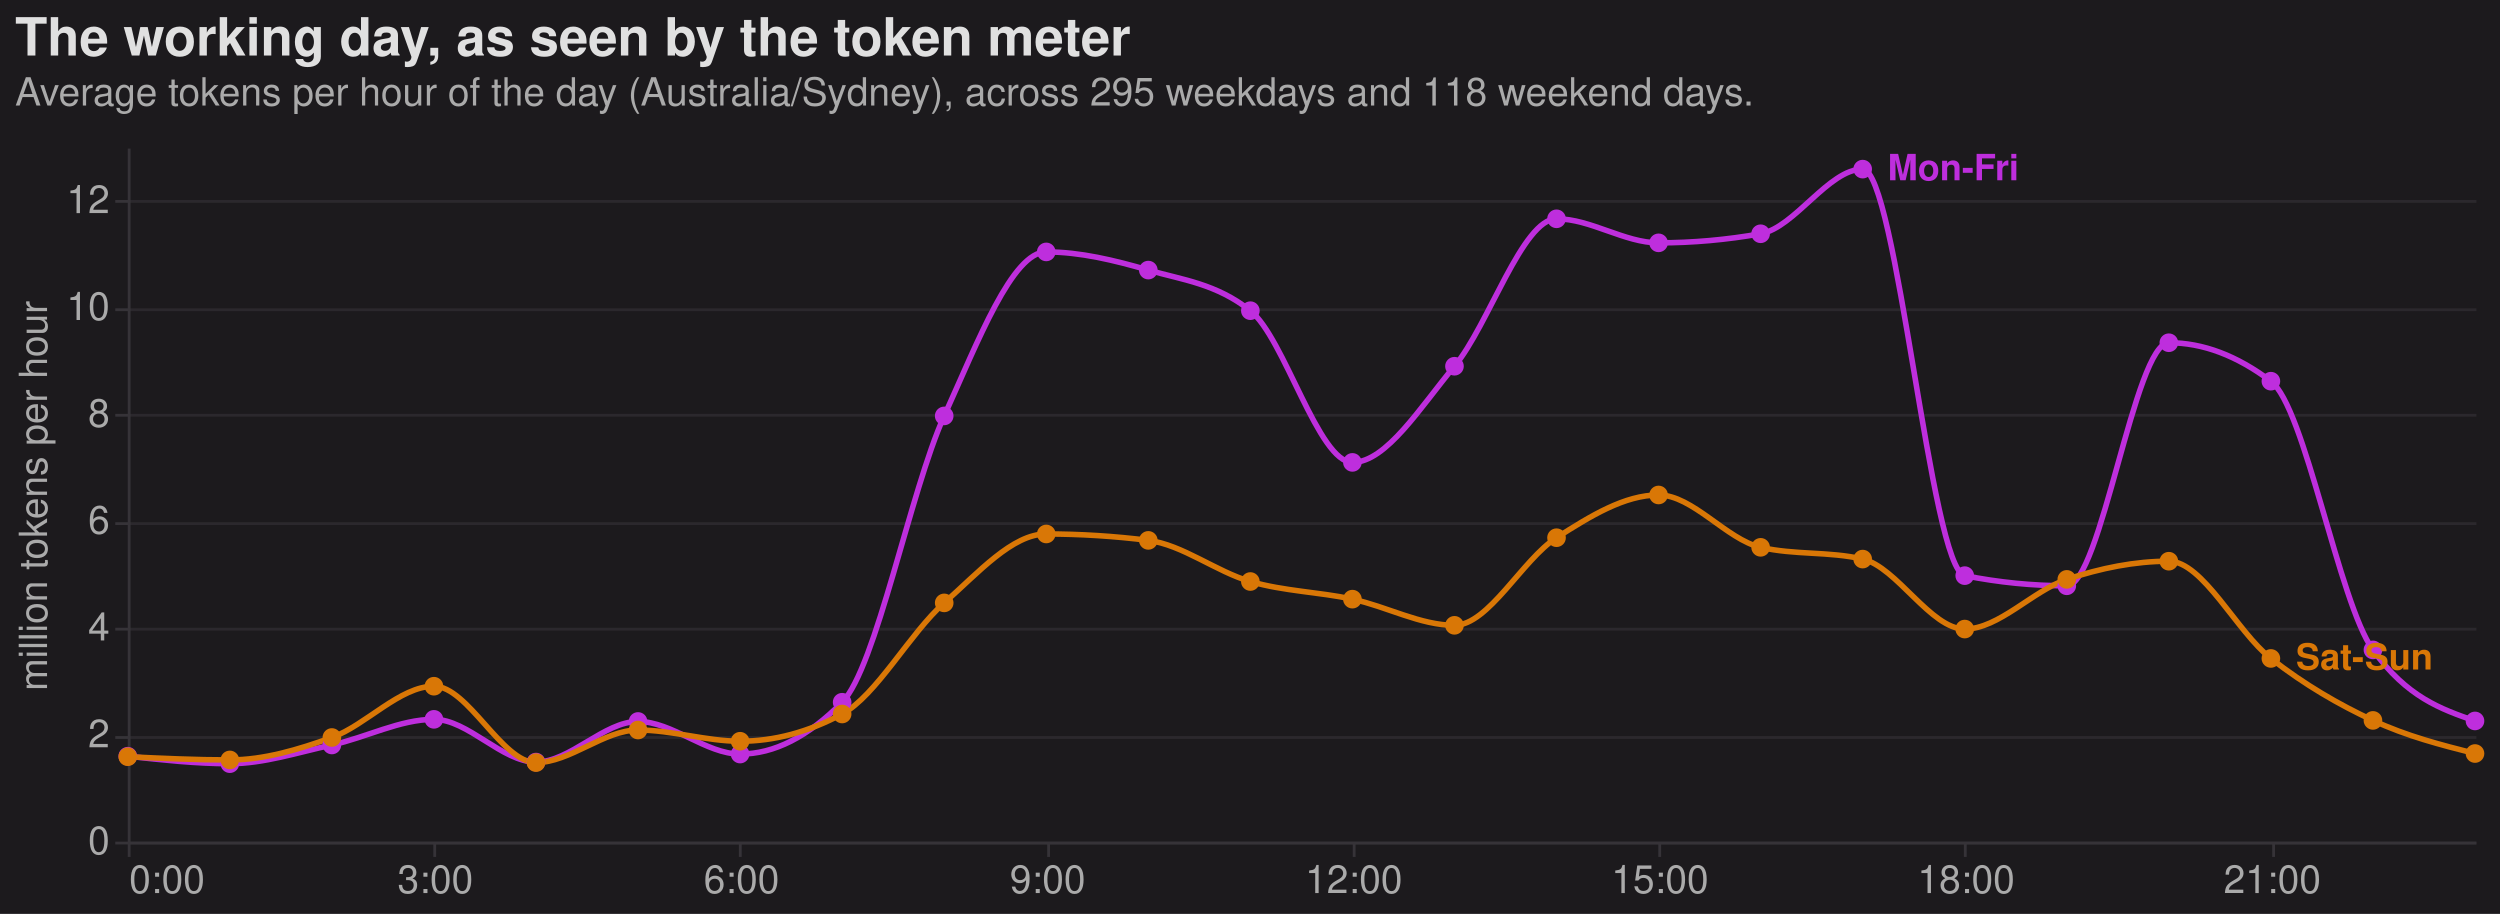
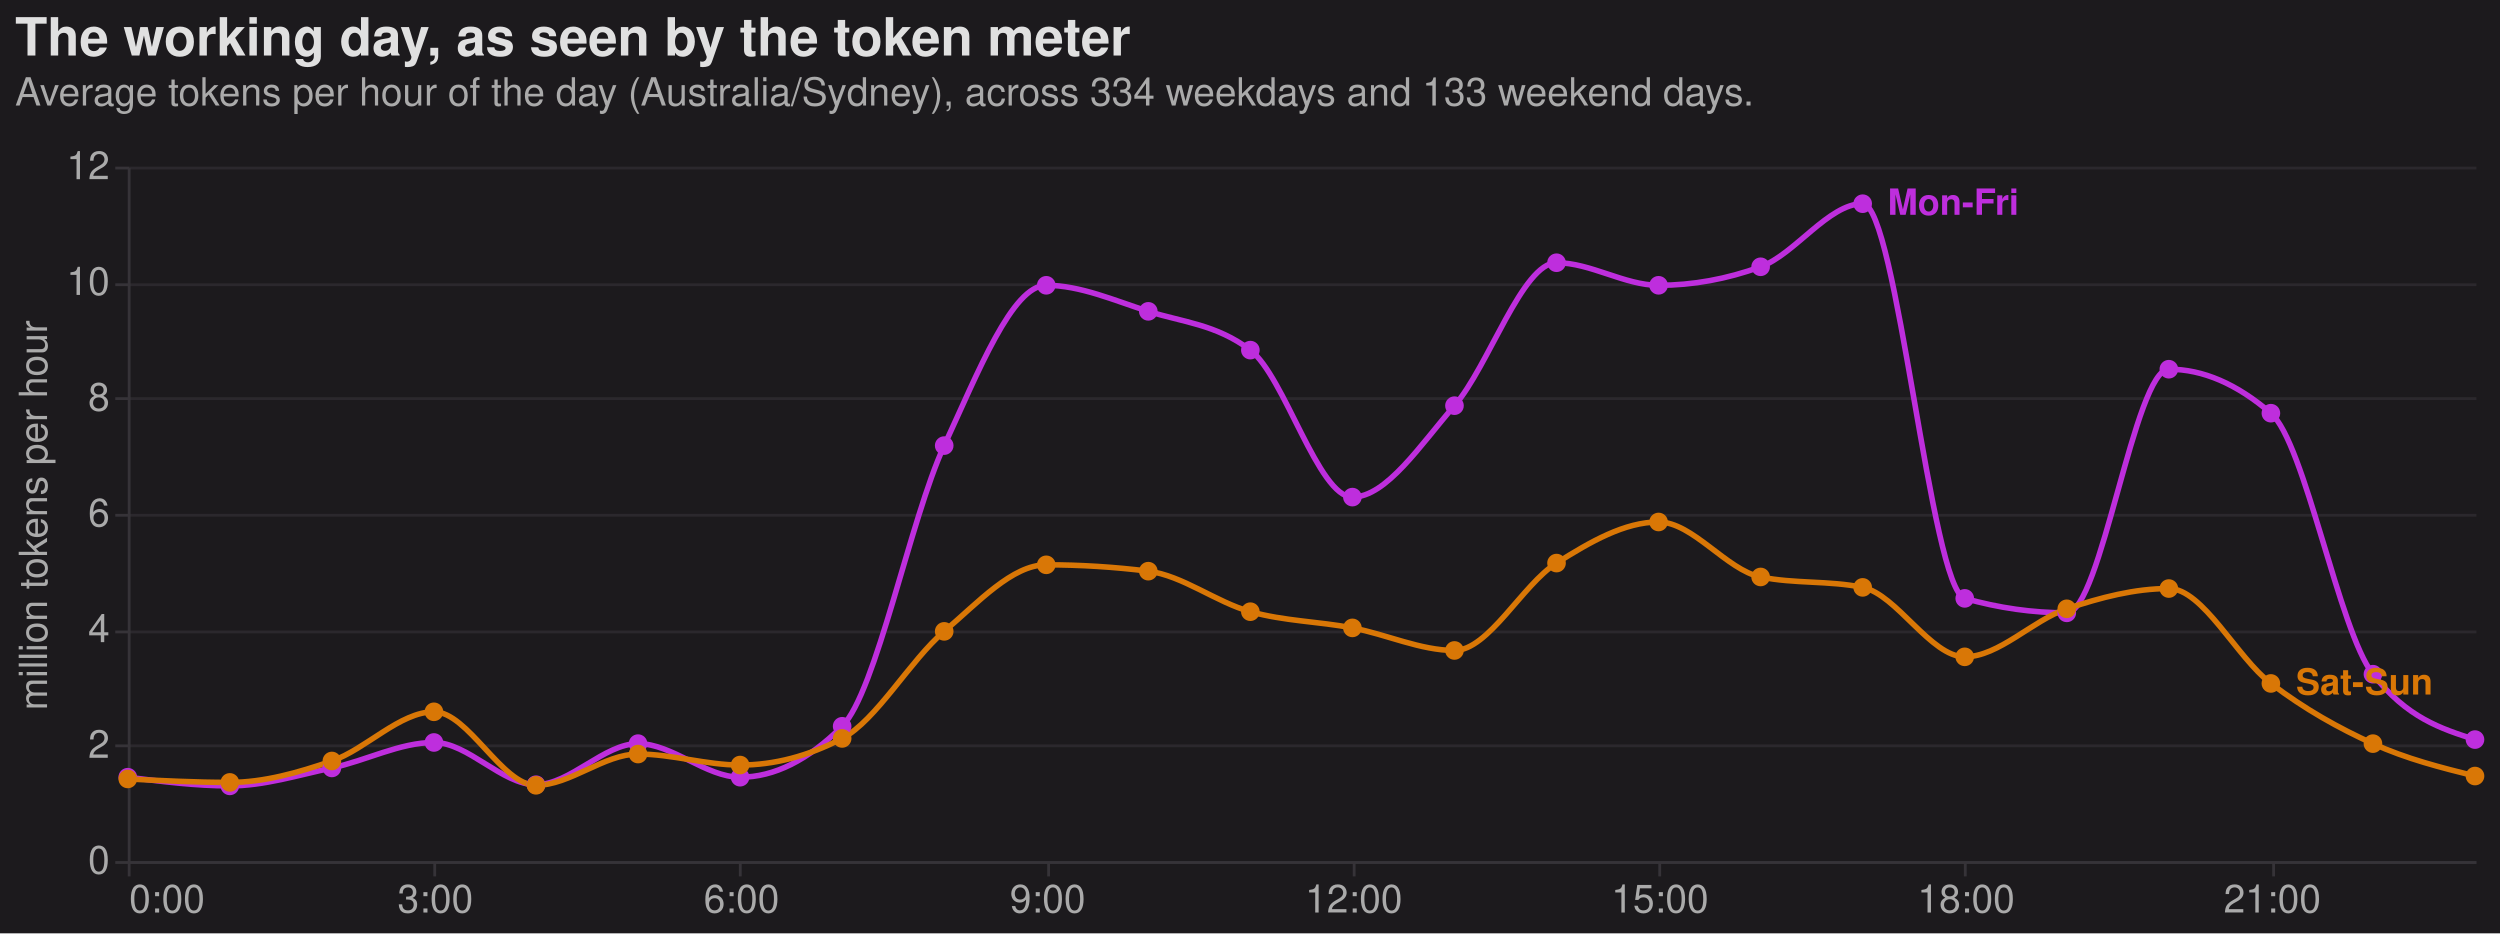
- <svg xmlns="http://www.w3.org/2000/svg" version="1.1" class="marks" width="900" height="329" viewBox="0 0 900 329">
-   <rect width="900" height="329" fill="#1c1a1d" />
-   <g fill="none" stroke-miterlimit="4" transform="translate(46,53)">
+ <svg xmlns="http://www.w3.org/2000/svg" version="1.1" class="marks" width="900" height="336" viewBox="0 0 900 336">
+   <rect width="900" height="336" fill="#1c1a1d" />
+   <g fill="none" stroke-miterlimit="4" transform="translate(46,60)">
    <g class="mark-group role-frame root" role="graphics-object" aria-roledescription="group mark container">
      <g transform="translate(0,0)">
        <path class="background" aria-hidden="true" d="M0,0h845v250h-845Z" />
        <g>
          <g class="mark-group role-axis" aria-hidden="true">
            <g transform="translate(0.5,0.5)">
              <path class="background" aria-hidden="true" d="M0,0h0v0h0Z" pointer-events="none" />
              <g>
                <g class="mark-rule role-axis-grid" pointer-events="none">
                  <line transform="translate(0,250)" x2="845" y2="0" stroke="#363338" stroke-opacity="0.6" stroke-width="1" opacity="1" />
-                   <line transform="translate(0,212)" x2="845" y2="0" stroke="#363338" stroke-opacity="0.6" stroke-width="1" opacity="1" />
-                   <line transform="translate(0,173)" x2="845" y2="0" stroke="#363338" stroke-opacity="0.6" stroke-width="1" opacity="1" />
-                   <line transform="translate(0,135)" x2="845" y2="0" stroke="#363338" stroke-opacity="0.6" stroke-width="1" opacity="1" />
-                   <line transform="translate(0,96)" x2="845" y2="0" stroke="#363338" stroke-opacity="0.6" stroke-width="1" opacity="1" />
-                   <line transform="translate(0,58)" x2="845" y2="0" stroke="#363338" stroke-opacity="0.6" stroke-width="1" opacity="1" />
-                   <line transform="translate(0,19)" x2="845" y2="0" stroke="#363338" stroke-opacity="0.6" stroke-width="1" opacity="1" />
+                   <line transform="translate(0,208)" x2="845" y2="0" stroke="#363338" stroke-opacity="0.6" stroke-width="1" opacity="1" />
+                   <line transform="translate(0,167)" x2="845" y2="0" stroke="#363338" stroke-opacity="0.6" stroke-width="1" opacity="1" />
+                   <line transform="translate(0,125)" x2="845" y2="0" stroke="#363338" stroke-opacity="0.6" stroke-width="1" opacity="1" />
+                   <line transform="translate(0,83)" x2="845" y2="0" stroke="#363338" stroke-opacity="0.6" stroke-width="1" opacity="1" />
+                   <line transform="translate(0,42)" x2="845" y2="0" stroke="#363338" stroke-opacity="0.6" stroke-width="1" opacity="1" />
+                   <line transform="translate(0,0)" x2="845" y2="0" stroke="#363338" stroke-opacity="0.6" stroke-width="1" opacity="1" />
                </g>
              </g>
              <path class="foreground" aria-hidden="true" d="" pointer-events="none" display="none" />
            </g>
          </g>
          <g class="mark-group role-axis" role="graphics-symbol" aria-roledescription="axis" aria-label="X-axis for a linear scale with values from 0 to 23">
            <g transform="translate(0.5,250.5)">
              <path class="background" aria-hidden="true" d="M0,0h0v0h0Z" pointer-events="none" />
              <g>
                <g class="mark-rule role-axis-tick" pointer-events="none">
                  <line transform="translate(0,0)" x2="0" y2="5" stroke="#363338" stroke-width="1" opacity="1" />
                  <line transform="translate(110,0)" x2="0" y2="5" stroke="#363338" stroke-width="1" opacity="1" />
                  <line transform="translate(220,0)" x2="0" y2="5" stroke="#363338" stroke-width="1" opacity="1" />
                  <line transform="translate(331,0)" x2="0" y2="5" stroke="#363338" stroke-width="1" opacity="1" />
                  <line transform="translate(441,0)" x2="0" y2="5" stroke="#363338" stroke-width="1" opacity="1" />
                  <line transform="translate(551,0)" x2="0" y2="5" stroke="#363338" stroke-width="1" opacity="1" />
                  <line transform="translate(661,0)" x2="0" y2="5" stroke="#363338" stroke-width="1" opacity="1" />
                  <line transform="translate(772,0)" x2="0" y2="5" stroke="#363338" stroke-width="1" opacity="1" />
                </g>
                <g class="mark-text role-axis-label" pointer-events="none">
                  <text text-anchor="start" transform="translate(0,18)" font-family="Helvetica, Arial, sans-serif" font-size="14px" fill="#aaa" opacity="1">0:00</text>
                  <text text-anchor="middle" transform="translate(110.2174,18)" font-family="Helvetica, Arial, sans-serif" font-size="14px" fill="#aaa" opacity="1">3:00</text>
                  <text text-anchor="middle" transform="translate(220.4348,18)" font-family="Helvetica, Arial, sans-serif" font-size="14px" fill="#aaa" opacity="1">6:00</text>
                  <text text-anchor="middle" transform="translate(330.6522,18)" font-family="Helvetica, Arial, sans-serif" font-size="14px" fill="#aaa" opacity="1">9:00</text>
                  <text text-anchor="middle" transform="translate(440.8696,18)" font-family="Helvetica, Arial, sans-serif" font-size="14px" fill="#aaa" opacity="1">12:00</text>
                  <text text-anchor="middle" transform="translate(551.087,18)" font-family="Helvetica, Arial, sans-serif" font-size="14px" fill="#aaa" opacity="1">15:00</text>
                  <text text-anchor="middle" transform="translate(661.3043,18)" font-family="Helvetica, Arial, sans-serif" font-size="14px" fill="#aaa" opacity="1">18:00</text>
                  <text text-anchor="middle" transform="translate(771.5217,18)" font-family="Helvetica, Arial, sans-serif" font-size="14px" fill="#aaa" opacity="1">21:00</text>
                </g>
                <g class="mark-rule role-axis-domain" pointer-events="none">
                  <line transform="translate(0,0)" x2="845" y2="0" stroke="#363338" stroke-width="1" opacity="1" />
                </g>
              </g>
              <path class="foreground" aria-hidden="true" d="" pointer-events="none" display="none" />
            </g>
          </g>
-           <g class="mark-group role-axis" role="graphics-symbol" aria-roledescription="axis" aria-label="Y-axis titled 'million tokens per hour' for a linear scale with values from 0 to 13">
+           <g class="mark-group role-axis" role="graphics-symbol" aria-roledescription="axis" aria-label="Y-axis titled 'million tokens per hour' for a linear scale with values from 0 to 12">
            <g transform="translate(0.5,0.5)">
              <path class="background" aria-hidden="true" d="M0,0h0v0h0Z" pointer-events="none" />
              <g>
                <g class="mark-rule role-axis-tick" pointer-events="none">
                  <line transform="translate(0,250)" x2="-5" y2="0" stroke="#363338" stroke-width="1" opacity="1" />
-                   <line transform="translate(0,212)" x2="-5" y2="0" stroke="#363338" stroke-width="1" opacity="1" />
-                   <line transform="translate(0,173)" x2="-5" y2="0" stroke="#363338" stroke-width="1" opacity="1" />
-                   <line transform="translate(0,135)" x2="-5" y2="0" stroke="#363338" stroke-width="1" opacity="1" />
-                   <line transform="translate(0,96)" x2="-5" y2="0" stroke="#363338" stroke-width="1" opacity="1" />
-                   <line transform="translate(0,58)" x2="-5" y2="0" stroke="#363338" stroke-width="1" opacity="1" />
-                   <line transform="translate(0,19)" x2="-5" y2="0" stroke="#363338" stroke-width="1" opacity="1" />
+                   <line transform="translate(0,208)" x2="-5" y2="0" stroke="#363338" stroke-width="1" opacity="1" />
+                   <line transform="translate(0,167)" x2="-5" y2="0" stroke="#363338" stroke-width="1" opacity="1" />
+                   <line transform="translate(0,125)" x2="-5" y2="0" stroke="#363338" stroke-width="1" opacity="1" />
+                   <line transform="translate(0,83)" x2="-5" y2="0" stroke="#363338" stroke-width="1" opacity="1" />
+                   <line transform="translate(0,42)" x2="-5" y2="0" stroke="#363338" stroke-width="1" opacity="1" />
+                   <line transform="translate(0,0)" x2="-5" y2="0" stroke="#363338" stroke-width="1" opacity="1" />
                </g>
                <g class="mark-text role-axis-label" pointer-events="none">
                  <text text-anchor="end" transform="translate(-7,254)" font-family="Helvetica, Arial, sans-serif" font-size="14px" fill="#aaa" opacity="1">0</text>
-                   <text text-anchor="end" transform="translate(-7,215.5385)" font-family="Helvetica, Arial, sans-serif" font-size="14px" fill="#aaa" opacity="1">2</text>
-                   <text text-anchor="end" transform="translate(-7,177.0769)" font-family="Helvetica, Arial, sans-serif" font-size="14px" fill="#aaa" opacity="1">4</text>
-                   <text text-anchor="end" transform="translate(-7,138.6154)" font-family="Helvetica, Arial, sans-serif" font-size="14px" fill="#aaa" opacity="1">6</text>
-                   <text text-anchor="end" transform="translate(-7,100.1538)" font-family="Helvetica, Arial, sans-serif" font-size="14px" fill="#aaa" opacity="1">8</text>
-                   <text text-anchor="end" transform="translate(-7,61.69231)" font-family="Helvetica, Arial, sans-serif" font-size="14px" fill="#aaa" opacity="1">10</text>
-                   <text text-anchor="end" transform="translate(-7,23.23077)" font-family="Helvetica, Arial, sans-serif" font-size="14px" fill="#aaa" opacity="1">12</text>
+                   <text text-anchor="end" transform="translate(-7,212.3333)" font-family="Helvetica, Arial, sans-serif" font-size="14px" fill="#aaa" opacity="1">2</text>
+                   <text text-anchor="end" transform="translate(-7,170.6667)" font-family="Helvetica, Arial, sans-serif" font-size="14px" fill="#aaa" opacity="1">4</text>
+                   <text text-anchor="end" transform="translate(-7,129)" font-family="Helvetica, Arial, sans-serif" font-size="14px" fill="#aaa" opacity="1">6</text>
+                   <text text-anchor="end" transform="translate(-7,87.33333)" font-family="Helvetica, Arial, sans-serif" font-size="14px" fill="#aaa" opacity="1">8</text>
+                   <text text-anchor="end" transform="translate(-7,45.66667)" font-family="Helvetica, Arial, sans-serif" font-size="14px" fill="#aaa" opacity="1">10</text>
+                   <text text-anchor="end" transform="translate(-7,4)" font-family="Helvetica, Arial, sans-serif" font-size="14px" fill="#aaa" opacity="1">12</text>
                </g>
                <g class="mark-rule role-axis-domain" pointer-events="none">
                  <line transform="translate(0,250)" x2="0" y2="-250" stroke="#363338" stroke-width="1" opacity="1" />
                </g>
                <g class="mark-text role-axis-title" pointer-events="none">
                  <text text-anchor="middle" transform="translate(-26.56641,125) rotate(-90) translate(0,-3)" font-family="Helvetica, Arial, sans-serif" font-size="14px" font-weight="normal" fill="#aaa" opacity="1">million tokens per hour</text>
                </g>
              </g>
              <path class="foreground" aria-hidden="true" d="" pointer-events="none" display="none" />
            </g>
          </g>
          <g class="mark-group role-scope layer_0_layer_0_pathgroup" role="graphics-object" aria-roledescription="group mark container">
            <g transform="translate(0,0)">
              <path class="background" aria-hidden="true" d="M0,0h845v250h-845Z" />
              <g>
                <g class="mark-line role-mark layer_0_layer_0_marks" role="graphics-object" aria-roledescription="line mark container">
-                   <path aria-label="hour: 0; millions: 1.6; kind: Mon-Fri; million tokens/hour: 1.6" role="graphics-symbol" aria-roledescription="line mark" d="M0,219.231C12.246,220.577,24.493,221.923,36.739,221.923C48.986,221.923,61.232,217.853,73.478,215.192C85.725,212.532,97.971,205.962,110.217,205.962C122.464,205.962,134.71,221.346,146.957,221.346C159.203,221.346,171.449,206.731,183.696,206.731C195.942,206.731,208.188,218.462,220.435,218.462C232.681,218.462,244.928,212.244,257.174,199.808C269.42,187.372,281.667,123.75,293.913,96.731C306.159,69.712,318.406,37.692,330.652,37.692C342.899,37.692,355.145,40.705,367.391,44.231C379.638,47.756,391.884,49.103,404.13,58.846C416.377,68.59,428.623,113.462,440.87,113.462C453.116,113.462,465.362,93.462,477.609,78.846C489.855,64.231,502.101,25.769,514.348,25.769C526.594,25.769,538.841,34.423,551.087,34.423C563.333,34.423,575.58,33.333,587.826,31.154C600.072,28.974,612.319,7.885,624.565,7.885C636.812,7.885,649.058,151.795,661.304,154.231C673.551,156.667,685.797,157.885,698.043,157.885C710.29,157.885,722.536,70.385,734.783,70.385C747.029,70.385,759.275,75,771.522,84.231C783.768,93.462,796.014,163.91,808.261,180.962C820.507,198.013,832.754,202.276,845,206.538" stroke="#be2edd" stroke-width="2" />
+                   <path aria-label="hour: 0; millions: 1.45; kind: Mon-Fri; million tokens/hour: 1.4" role="graphics-symbol" aria-roledescription="line mark" d="M0,219.792C12.246,221.354,24.493,222.917,36.739,222.917C48.986,222.917,61.232,219.063,73.478,216.458C85.725,213.854,97.971,207.292,110.217,207.292C122.464,207.292,134.71,222.5,146.957,222.5C159.203,222.5,171.449,207.708,183.696,207.708C195.942,207.708,208.188,219.792,220.435,219.792C232.681,219.792,244.928,213.681,257.174,201.458C269.42,189.236,281.667,126.875,293.913,100.417C306.159,73.958,318.406,42.708,330.652,42.708C342.899,42.708,355.145,48.194,367.391,52.083C379.638,55.972,391.884,56.736,404.13,66.042C416.377,75.347,428.623,118.958,440.87,118.958C453.116,118.958,465.362,100.104,477.609,86.042C489.855,71.979,502.101,34.583,514.348,34.583C526.594,34.583,538.841,42.708,551.087,42.708C563.333,42.708,575.58,40.486,587.826,36.042C600.072,31.597,612.319,13.333,624.565,13.333C636.812,13.333,649.058,151.944,661.304,155.417C673.551,158.889,685.797,160.625,698.043,160.625C710.29,160.625,722.536,72.917,734.783,72.917C747.029,72.917,759.275,78.194,771.522,88.75C783.768,99.306,796.014,167.014,808.261,182.708C820.507,198.403,832.754,202.326,845,206.25" stroke="#be2edd" stroke-width="2" />
                </g>
              </g>
              <path class="foreground" aria-hidden="true" d="" display="none" />
            </g>
            <g transform="translate(0,0)">
              <path class="background" aria-hidden="true" d="M0,0h845v250h-845Z" />
              <g>
                <g class="mark-line role-mark layer_0_layer_0_marks" role="graphics-object" aria-roledescription="line mark container">
-                   <path aria-label="hour: 0; millions: 1.59; kind: Sat-Sun; million tokens/hour: 1.6" role="graphics-symbol" aria-roledescription="line mark" d="M0,219.423C12.246,220,24.493,220.577,36.739,220.577C48.986,220.577,61.232,216.923,73.478,212.5C85.725,208.077,97.971,194.038,110.217,194.038C122.464,194.038,134.71,221.538,146.957,221.538C159.203,221.538,171.449,209.808,183.696,209.808C195.942,209.808,208.188,213.846,220.435,213.846C232.681,213.846,244.928,210.577,257.174,204.038C269.42,197.5,281.667,174.84,293.913,164.038C306.159,153.237,318.406,139.231,330.652,139.231C342.899,139.231,355.145,140,367.391,141.538C379.638,143.077,391.884,152.821,404.13,156.346C416.377,159.872,428.623,160.064,440.87,162.692C453.116,165.321,465.362,172.115,477.609,172.115C489.855,172.115,502.101,148.397,514.348,140.577C526.594,132.756,538.841,125.192,551.087,125.192C563.333,125.192,575.58,141.218,587.826,144.038C600.072,146.859,612.319,145.449,624.565,148.269C636.812,151.09,649.058,173.462,661.304,173.462C673.551,173.462,685.797,159.647,698.043,155.577C710.29,151.506,722.536,149.038,734.783,149.038C747.029,149.038,759.275,174.487,771.522,184.038C783.768,193.59,796.014,200.641,808.261,206.346C820.507,212.051,832.754,215.16,845,218.269" stroke="#d97706" stroke-width="2" />
+                   <path aria-label="hour: 0; millions: 1.42; kind: Sat-Sun; million tokens/hour: 1.4" role="graphics-symbol" aria-roledescription="line mark" d="M0,220.417C12.246,221.042,24.493,221.667,36.739,221.667C48.986,221.667,61.232,218.194,73.478,213.958C85.725,209.722,97.971,196.25,110.217,196.25C122.464,196.25,134.71,222.708,146.957,222.708C159.203,222.708,171.449,211.458,183.696,211.458C195.942,211.458,208.188,215.417,220.435,215.417C232.681,215.417,244.928,212.222,257.174,205.833C269.42,199.444,281.667,177.708,293.913,167.292C306.159,156.875,318.406,143.333,330.652,143.333C342.899,143.333,355.145,144.097,367.391,145.625C379.638,147.153,391.884,156.806,404.13,160.208C416.377,163.611,428.623,163.715,440.87,166.042C453.116,168.368,465.362,174.167,477.609,174.167C489.855,174.167,502.101,150.417,514.348,142.708C526.594,135,538.841,127.917,551.087,127.917C563.333,127.917,575.58,145.208,587.826,147.708C600.072,150.208,612.319,148.958,624.565,151.458C636.812,153.958,649.058,176.458,661.304,176.458C673.551,176.458,685.797,163.264,698.043,159.167C710.29,155.069,722.536,151.875,734.783,151.875C747.029,151.875,759.275,176.736,771.522,186.042C783.768,195.347,796.014,202.153,808.261,207.708C820.507,213.264,832.754,216.319,845,219.375" stroke="#d97706" stroke-width="2" />
                </g>
              </g>
              <path class="foreground" aria-hidden="true" d="" display="none" />
            </g>
          </g>
          <g class="mark-symbol role-mark layer_0_layer_1_marks" role="graphics-object" aria-roledescription="symbol mark container">
-             <path aria-label="hour: 0; millions: 1.6; kind: Mon-Fri; million tokens/hour: 1.6" role="graphics-symbol" aria-roledescription="point" transform="translate(0,219.2308)" d="M3.354,0A3.354,3.354,0,1,1,-3.354,0A3.354,3.354,0,1,1,3.354,0" fill="#be2edd" stroke-width="2" opacity="1" />
-             <path aria-label="hour: 1; millions: 1.46; kind: Mon-Fri; million tokens/hour: 1.5" role="graphics-symbol" aria-roledescription="point" transform="translate(36.73913,221.9231)" d="M3.354,0A3.354,3.354,0,1,1,-3.354,0A3.354,3.354,0,1,1,3.354,0" fill="#be2edd" stroke-width="2" opacity="1" />
-             <path aria-label="hour: 2; millions: 1.81; kind: Mon-Fri; million tokens/hour: 1.8" role="graphics-symbol" aria-roledescription="point" transform="translate(73.47826,215.1923)" d="M3.354,0A3.354,3.354,0,1,1,-3.354,0A3.354,3.354,0,1,1,3.354,0" fill="#be2edd" stroke-width="2" opacity="1" />
-             <path aria-label="hour: 3; millions: 2.29; kind: Mon-Fri; million tokens/hour: 2.3" role="graphics-symbol" aria-roledescription="point" transform="translate(110.2174,205.9615)" d="M3.354,0A3.354,3.354,0,1,1,-3.354,0A3.354,3.354,0,1,1,3.354,0" fill="#be2edd" stroke-width="2" opacity="1" />
-             <path aria-label="hour: 4; millions: 1.49; kind: Mon-Fri; million tokens/hour: 1.5" role="graphics-symbol" aria-roledescription="point" transform="translate(146.9565,221.3462)" d="M3.354,0A3.354,3.354,0,1,1,-3.354,0A3.354,3.354,0,1,1,3.354,0" fill="#be2edd" stroke-width="2" opacity="1" />
-             <path aria-label="hour: 5; millions: 2.25; kind: Mon-Fri; million tokens/hour: 2.3" role="graphics-symbol" aria-roledescription="point" transform="translate(183.6957,206.7308)" d="M3.354,0A3.354,3.354,0,1,1,-3.354,0A3.354,3.354,0,1,1,3.354,0" fill="#be2edd" stroke-width="2" opacity="1" />
-             <path aria-label="hour: 6; millions: 1.64; kind: Mon-Fri; million tokens/hour: 1.6" role="graphics-symbol" aria-roledescription="point" transform="translate(220.4348,218.4615)" d="M3.354,0A3.354,3.354,0,1,1,-3.354,0A3.354,3.354,0,1,1,3.354,0" fill="#be2edd" stroke-width="2" opacity="1" />
-             <path aria-label="hour: 7; millions: 2.61; kind: Mon-Fri; million tokens/hour: 2.6" role="graphics-symbol" aria-roledescription="point" transform="translate(257.1739,199.8077)" d="M3.354,0A3.354,3.354,0,1,1,-3.354,0A3.354,3.354,0,1,1,3.354,0" fill="#be2edd" stroke-width="2" opacity="1" />
-             <path aria-label="hour: 8; millions: 7.97; kind: Mon-Fri; million tokens/hour: 8.0" role="graphics-symbol" aria-roledescription="point" transform="translate(293.913,96.73077)" d="M3.354,0A3.354,3.354,0,1,1,-3.354,0A3.354,3.354,0,1,1,3.354,0" fill="#be2edd" stroke-width="2" opacity="1" />
-             <path aria-label="hour: 9; millions: 11.04; kind: Mon-Fri; million tokens/hour: 11.0" role="graphics-symbol" aria-roledescription="point" transform="translate(330.6522,37.69231)" d="M3.354,0A3.354,3.354,0,1,1,-3.354,0A3.354,3.354,0,1,1,3.354,0" fill="#be2edd" stroke-width="2" opacity="1" />
-             <path aria-label="hour: 10; millions: 10.7; kind: Mon-Fri; million tokens/hour: 10.7" role="graphics-symbol" aria-roledescription="point" transform="translate(367.3913,44.23077)" d="M3.354,0A3.354,3.354,0,1,1,-3.354,0A3.354,3.354,0,1,1,3.354,0" fill="#be2edd" stroke-width="2" opacity="1" />
-             <path aria-label="hour: 11; millions: 9.94; kind: Mon-Fri; million tokens/hour: 9.9" role="graphics-symbol" aria-roledescription="point" transform="translate(404.1304,58.84615)" d="M3.354,0A3.354,3.354,0,1,1,-3.354,0A3.354,3.354,0,1,1,3.354,0" fill="#be2edd" stroke-width="2" opacity="1" />
-             <path aria-label="hour: 12; millions: 7.1; kind: Mon-Fri; million tokens/hour: 7.1" role="graphics-symbol" aria-roledescription="point" transform="translate(440.8696,113.4615)" d="M3.354,0A3.354,3.354,0,1,1,-3.354,0A3.354,3.354,0,1,1,3.354,0" fill="#be2edd" stroke-width="2" opacity="1" />
-             <path aria-label="hour: 13; millions: 8.9; kind: Mon-Fri; million tokens/hour: 8.9" role="graphics-symbol" aria-roledescription="point" transform="translate(477.6087,78.84615)" d="M3.354,0A3.354,3.354,0,1,1,-3.354,0A3.354,3.354,0,1,1,3.354,0" fill="#be2edd" stroke-width="2" opacity="1" />
-             <path aria-label="hour: 14; millions: 11.66; kind: Mon-Fri; million tokens/hour: 11.7" role="graphics-symbol" aria-roledescription="point" transform="translate(514.3478,25.76923)" d="M3.354,0A3.354,3.354,0,1,1,-3.354,0A3.354,3.354,0,1,1,3.354,0" fill="#be2edd" stroke-width="2" opacity="1" />
-             <path aria-label="hour: 15; millions: 11.21; kind: Mon-Fri; million tokens/hour: 11.2" role="graphics-symbol" aria-roledescription="point" transform="translate(551.087,34.42308)" d="M3.354,0A3.354,3.354,0,1,1,-3.354,0A3.354,3.354,0,1,1,3.354,0" fill="#be2edd" stroke-width="2" opacity="1" />
-             <path aria-label="hour: 16; millions: 11.38; kind: Mon-Fri; million tokens/hour: 11.4" role="graphics-symbol" aria-roledescription="point" transform="translate(587.8261,31.15385)" d="M3.354,0A3.354,3.354,0,1,1,-3.354,0A3.354,3.354,0,1,1,3.354,0" fill="#be2edd" stroke-width="2" opacity="1" />
-             <path aria-label="hour: 17; millions: 12.59; kind: Mon-Fri; million tokens/hour: 12.6" role="graphics-symbol" aria-roledescription="point" transform="translate(624.5652,7.884615)" d="M3.354,0A3.354,3.354,0,1,1,-3.354,0A3.354,3.354,0,1,1,3.354,0" fill="#be2edd" stroke-width="2" opacity="1" />
-             <path aria-label="hour: 18; millions: 4.98; kind: Mon-Fri; million tokens/hour: 5.0" role="graphics-symbol" aria-roledescription="point" transform="translate(661.3043,154.2308)" d="M3.354,0A3.354,3.354,0,1,1,-3.354,0A3.354,3.354,0,1,1,3.354,0" fill="#be2edd" stroke-width="2" opacity="1" />
-             <path aria-label="hour: 19; millions: 4.79; kind: Mon-Fri; million tokens/hour: 4.8" role="graphics-symbol" aria-roledescription="point" transform="translate(698.0435,157.8846)" d="M3.354,0A3.354,3.354,0,1,1,-3.354,0A3.354,3.354,0,1,1,3.354,0" fill="#be2edd" stroke-width="2" opacity="1" />
-             <path aria-label="hour: 20; millions: 9.34; kind: Mon-Fri; million tokens/hour: 9.3" role="graphics-symbol" aria-roledescription="point" transform="translate(734.7826,70.38462)" d="M3.354,0A3.354,3.354,0,1,1,-3.354,0A3.354,3.354,0,1,1,3.354,0" fill="#be2edd" stroke-width="2" opacity="1" />
-             <path aria-label="hour: 21; millions: 8.62; kind: Mon-Fri; million tokens/hour: 8.6" role="graphics-symbol" aria-roledescription="point" transform="translate(771.5217,84.23077)" d="M3.354,0A3.354,3.354,0,1,1,-3.354,0A3.354,3.354,0,1,1,3.354,0" fill="#be2edd" stroke-width="2" opacity="1" />
-             <path aria-label="hour: 22; millions: 3.59; kind: Mon-Fri; million tokens/hour: 3.6" role="graphics-symbol" aria-roledescription="point" transform="translate(808.2609,180.9615)" d="M3.354,0A3.354,3.354,0,1,1,-3.354,0A3.354,3.354,0,1,1,3.354,0" fill="#be2edd" stroke-width="2" opacity="1" />
-             <path aria-label="hour: 23; millions: 2.26; kind: Mon-Fri; million tokens/hour: 2.3" role="graphics-symbol" aria-roledescription="point" transform="translate(845,206.5385)" d="M3.354,0A3.354,3.354,0,1,1,-3.354,0A3.354,3.354,0,1,1,3.354,0" fill="#be2edd" stroke-width="2" opacity="1" />
-             <path aria-label="hour: 0; millions: 1.59; kind: Sat-Sun; million tokens/hour: 1.6" role="graphics-symbol" aria-roledescription="point" transform="translate(0,219.4231)" d="M3.354,0A3.354,3.354,0,1,1,-3.354,0A3.354,3.354,0,1,1,3.354,0" fill="#d97706" stroke-width="2" opacity="1" />
-             <path aria-label="hour: 1; millions: 1.53; kind: Sat-Sun; million tokens/hour: 1.5" role="graphics-symbol" aria-roledescription="point" transform="translate(36.73913,220.5769)" d="M3.354,0A3.354,3.354,0,1,1,-3.354,0A3.354,3.354,0,1,1,3.354,0" fill="#d97706" stroke-width="2" opacity="1" />
-             <path aria-label="hour: 2; millions: 1.95; kind: Sat-Sun; million tokens/hour: 1.9" role="graphics-symbol" aria-roledescription="point" transform="translate(73.47826,212.5)" d="M3.354,0A3.354,3.354,0,1,1,-3.354,0A3.354,3.354,0,1,1,3.354,0" fill="#d97706" stroke-width="2" opacity="1" />
-             <path aria-label="hour: 3; millions: 2.91; kind: Sat-Sun; million tokens/hour: 2.9" role="graphics-symbol" aria-roledescription="point" transform="translate(110.2174,194.0385)" d="M3.354,0A3.354,3.354,0,1,1,-3.354,0A3.354,3.354,0,1,1,3.354,0" fill="#d97706" stroke-width="2" opacity="1" />
-             <path aria-label="hour: 4; millions: 1.48; kind: Sat-Sun; million tokens/hour: 1.5" role="graphics-symbol" aria-roledescription="point" transform="translate(146.9565,221.5385)" d="M3.354,0A3.354,3.354,0,1,1,-3.354,0A3.354,3.354,0,1,1,3.354,0" fill="#d97706" stroke-width="2" opacity="1" />
-             <path aria-label="hour: 5; millions: 2.09; kind: Sat-Sun; million tokens/hour: 2.1" role="graphics-symbol" aria-roledescription="point" transform="translate(183.6957,209.8077)" d="M3.354,0A3.354,3.354,0,1,1,-3.354,0A3.354,3.354,0,1,1,3.354,0" fill="#d97706" stroke-width="2" opacity="1" />
-             <path aria-label="hour: 6; millions: 1.88; kind: Sat-Sun; million tokens/hour: 1.9" role="graphics-symbol" aria-roledescription="point" transform="translate(220.4348,213.8462)" d="M3.354,0A3.354,3.354,0,1,1,-3.354,0A3.354,3.354,0,1,1,3.354,0" fill="#d97706" stroke-width="2" opacity="1" />
-             <path aria-label="hour: 7; millions: 2.39; kind: Sat-Sun; million tokens/hour: 2.4" role="graphics-symbol" aria-roledescription="point" transform="translate(257.1739,204.0385)" d="M3.354,0A3.354,3.354,0,1,1,-3.354,0A3.354,3.354,0,1,1,3.354,0" fill="#d97706" stroke-width="2" opacity="1" />
-             <path aria-label="hour: 8; millions: 4.47; kind: Sat-Sun; million tokens/hour: 4.5" role="graphics-symbol" aria-roledescription="point" transform="translate(293.913,164.0385)" d="M3.354,0A3.354,3.354,0,1,1,-3.354,0A3.354,3.354,0,1,1,3.354,0" fill="#d97706" stroke-width="2" opacity="1" />
-             <path aria-label="hour: 9; millions: 5.76; kind: Sat-Sun; million tokens/hour: 5.8" role="graphics-symbol" aria-roledescription="point" transform="translate(330.6522,139.2308)" d="M3.354,0A3.354,3.354,0,1,1,-3.354,0A3.354,3.354,0,1,1,3.354,0" fill="#d97706" stroke-width="2" opacity="1" />
-             <path aria-label="hour: 10; millions: 5.64; kind: Sat-Sun; million tokens/hour: 5.6" role="graphics-symbol" aria-roledescription="point" transform="translate(367.3913,141.5385)" d="M3.354,0A3.354,3.354,0,1,1,-3.354,0A3.354,3.354,0,1,1,3.354,0" fill="#d97706" stroke-width="2" opacity="1" />
-             <path aria-label="hour: 11; millions: 4.87; kind: Sat-Sun; million tokens/hour: 4.9" role="graphics-symbol" aria-roledescription="point" transform="translate(404.1304,156.3462)" d="M3.354,0A3.354,3.354,0,1,1,-3.354,0A3.354,3.354,0,1,1,3.354,0" fill="#d97706" stroke-width="2" opacity="1" />
-             <path aria-label="hour: 12; millions: 4.54; kind: Sat-Sun; million tokens/hour: 4.5" role="graphics-symbol" aria-roledescription="point" transform="translate(440.8696,162.6923)" d="M3.354,0A3.354,3.354,0,1,1,-3.354,0A3.354,3.354,0,1,1,3.354,0" fill="#d97706" stroke-width="2" opacity="1" />
-             <path aria-label="hour: 13; millions: 4.05; kind: Sat-Sun; million tokens/hour: 4.0" role="graphics-symbol" aria-roledescription="point" transform="translate(477.6087,172.1154)" d="M3.354,0A3.354,3.354,0,1,1,-3.354,0A3.354,3.354,0,1,1,3.354,0" fill="#d97706" stroke-width="2" opacity="1" />
-             <path aria-label="hour: 14; millions: 5.69; kind: Sat-Sun; million tokens/hour: 5.7" role="graphics-symbol" aria-roledescription="point" transform="translate(514.3478,140.5769)" d="M3.354,0A3.354,3.354,0,1,1,-3.354,0A3.354,3.354,0,1,1,3.354,0" fill="#d97706" stroke-width="2" opacity="1" />
-             <path aria-label="hour: 15; millions: 6.49; kind: Sat-Sun; million tokens/hour: 6.5" role="graphics-symbol" aria-roledescription="point" transform="translate(551.087,125.1923)" d="M3.354,0A3.354,3.354,0,1,1,-3.354,0A3.354,3.354,0,1,1,3.354,0" fill="#d97706" stroke-width="2" opacity="1" />
-             <path aria-label="hour: 16; millions: 5.51; kind: Sat-Sun; million tokens/hour: 5.5" role="graphics-symbol" aria-roledescription="point" transform="translate(587.8261,144.0385)" d="M3.354,0A3.354,3.354,0,1,1,-3.354,0A3.354,3.354,0,1,1,3.354,0" fill="#d97706" stroke-width="2" opacity="1" />
-             <path aria-label="hour: 17; millions: 5.29; kind: Sat-Sun; million tokens/hour: 5.3" role="graphics-symbol" aria-roledescription="point" transform="translate(624.5652,148.2692)" d="M3.354,0A3.354,3.354,0,1,1,-3.354,0A3.354,3.354,0,1,1,3.354,0" fill="#d97706" stroke-width="2" opacity="1" />
-             <path aria-label="hour: 18; millions: 3.98; kind: Sat-Sun; million tokens/hour: 4.0" role="graphics-symbol" aria-roledescription="point" transform="translate(661.3043,173.4615)" d="M3.354,0A3.354,3.354,0,1,1,-3.354,0A3.354,3.354,0,1,1,3.354,0" fill="#d97706" stroke-width="2" opacity="1" />
-             <path aria-label="hour: 19; millions: 4.91; kind: Sat-Sun; million tokens/hour: 4.9" role="graphics-symbol" aria-roledescription="point" transform="translate(698.0435,155.5769)" d="M3.354,0A3.354,3.354,0,1,1,-3.354,0A3.354,3.354,0,1,1,3.354,0" fill="#d97706" stroke-width="2" opacity="1" />
-             <path aria-label="hour: 20; millions: 5.25; kind: Sat-Sun; million tokens/hour: 5.3" role="graphics-symbol" aria-roledescription="point" transform="translate(734.7826,149.0385)" d="M3.354,0A3.354,3.354,0,1,1,-3.354,0A3.354,3.354,0,1,1,3.354,0" fill="#d97706" stroke-width="2" opacity="1" />
-             <path aria-label="hour: 21; millions: 3.43; kind: Sat-Sun; million tokens/hour: 3.4" role="graphics-symbol" aria-roledescription="point" transform="translate(771.5217,184.0385)" d="M3.354,0A3.354,3.354,0,1,1,-3.354,0A3.354,3.354,0,1,1,3.354,0" fill="#d97706" stroke-width="2" opacity="1" />
-             <path aria-label="hour: 22; millions: 2.27; kind: Sat-Sun; million tokens/hour: 2.3" role="graphics-symbol" aria-roledescription="point" transform="translate(808.2609,206.3462)" d="M3.354,0A3.354,3.354,0,1,1,-3.354,0A3.354,3.354,0,1,1,3.354,0" fill="#d97706" stroke-width="2" opacity="1" />
-             <path aria-label="hour: 23; millions: 1.65; kind: Sat-Sun; million tokens/hour: 1.6" role="graphics-symbol" aria-roledescription="point" transform="translate(845,218.2692)" d="M3.354,0A3.354,3.354,0,1,1,-3.354,0A3.354,3.354,0,1,1,3.354,0" fill="#d97706" stroke-width="2" opacity="1" />
+             <path aria-label="hour: 0; millions: 1.45; kind: Mon-Fri; million tokens/hour: 1.4" role="graphics-symbol" aria-roledescription="point" transform="translate(0,219.7917)" d="M3.354,0A3.354,3.354,0,1,1,-3.354,0A3.354,3.354,0,1,1,3.354,0" fill="#be2edd" stroke-width="2" opacity="1" />
+             <path aria-label="hour: 1; millions: 1.3; kind: Mon-Fri; million tokens/hour: 1.3" role="graphics-symbol" aria-roledescription="point" transform="translate(36.73913,222.9167)" d="M3.354,0A3.354,3.354,0,1,1,-3.354,0A3.354,3.354,0,1,1,3.354,0" fill="#be2edd" stroke-width="2" opacity="1" />
+             <path aria-label="hour: 2; millions: 1.61; kind: Mon-Fri; million tokens/hour: 1.6" role="graphics-symbol" aria-roledescription="point" transform="translate(73.47826,216.4583)" d="M3.354,0A3.354,3.354,0,1,1,-3.354,0A3.354,3.354,0,1,1,3.354,0" fill="#be2edd" stroke-width="2" opacity="1" />
+             <path aria-label="hour: 3; millions: 2.05; kind: Mon-Fri; million tokens/hour: 2.0" role="graphics-symbol" aria-roledescription="point" transform="translate(110.2174,207.2917)" d="M3.354,0A3.354,3.354,0,1,1,-3.354,0A3.354,3.354,0,1,1,3.354,0" fill="#be2edd" stroke-width="2" opacity="1" />
+             <path aria-label="hour: 4; millions: 1.32; kind: Mon-Fri; million tokens/hour: 1.3" role="graphics-symbol" aria-roledescription="point" transform="translate(146.9565,222.5)" d="M3.354,0A3.354,3.354,0,1,1,-3.354,0A3.354,3.354,0,1,1,3.354,0" fill="#be2edd" stroke-width="2" opacity="1" />
+             <path aria-label="hour: 5; millions: 2.03; kind: Mon-Fri; million tokens/hour: 2.0" role="graphics-symbol" aria-roledescription="point" transform="translate(183.6957,207.7083)" d="M3.354,0A3.354,3.354,0,1,1,-3.354,0A3.354,3.354,0,1,1,3.354,0" fill="#be2edd" stroke-width="2" opacity="1" />
+             <path aria-label="hour: 6; millions: 1.45; kind: Mon-Fri; million tokens/hour: 1.4" role="graphics-symbol" aria-roledescription="point" transform="translate(220.4348,219.7917)" d="M3.354,0A3.354,3.354,0,1,1,-3.354,0A3.354,3.354,0,1,1,3.354,0" fill="#be2edd" stroke-width="2" opacity="1" />
+             <path aria-label="hour: 7; millions: 2.33; kind: Mon-Fri; million tokens/hour: 2.3" role="graphics-symbol" aria-roledescription="point" transform="translate(257.1739,201.4583)" d="M3.354,0A3.354,3.354,0,1,1,-3.354,0A3.354,3.354,0,1,1,3.354,0" fill="#be2edd" stroke-width="2" opacity="1" />
+             <path aria-label="hour: 8; millions: 7.18; kind: Mon-Fri; million tokens/hour: 7.2" role="graphics-symbol" aria-roledescription="point" transform="translate(293.913,100.4167)" d="M3.354,0A3.354,3.354,0,1,1,-3.354,0A3.354,3.354,0,1,1,3.354,0" fill="#be2edd" stroke-width="2" opacity="1" />
+             <path aria-label="hour: 9; millions: 9.95; kind: Mon-Fri; million tokens/hour: 9.9" role="graphics-symbol" aria-roledescription="point" transform="translate(330.6522,42.70833)" d="M3.354,0A3.354,3.354,0,1,1,-3.354,0A3.354,3.354,0,1,1,3.354,0" fill="#be2edd" stroke-width="2" opacity="1" />
+             <path aria-label="hour: 10; millions: 9.5; kind: Mon-Fri; million tokens/hour: 9.5" role="graphics-symbol" aria-roledescription="point" transform="translate(367.3913,52.08333)" d="M3.354,0A3.354,3.354,0,1,1,-3.354,0A3.354,3.354,0,1,1,3.354,0" fill="#be2edd" stroke-width="2" opacity="1" />
+             <path aria-label="hour: 11; millions: 8.83; kind: Mon-Fri; million tokens/hour: 8.8" role="graphics-symbol" aria-roledescription="point" transform="translate(404.1304,66.04167)" d="M3.354,0A3.354,3.354,0,1,1,-3.354,0A3.354,3.354,0,1,1,3.354,0" fill="#be2edd" stroke-width="2" opacity="1" />
+             <path aria-label="hour: 12; millions: 6.29; kind: Mon-Fri; million tokens/hour: 6.3" role="graphics-symbol" aria-roledescription="point" transform="translate(440.8696,118.9583)" d="M3.354,0A3.354,3.354,0,1,1,-3.354,0A3.354,3.354,0,1,1,3.354,0" fill="#be2edd" stroke-width="2" opacity="1" />
+             <path aria-label="hour: 13; millions: 7.87; kind: Mon-Fri; million tokens/hour: 7.9" role="graphics-symbol" aria-roledescription="point" transform="translate(477.6087,86.04167)" d="M3.354,0A3.354,3.354,0,1,1,-3.354,0A3.354,3.354,0,1,1,3.354,0" fill="#be2edd" stroke-width="2" opacity="1" />
+             <path aria-label="hour: 14; millions: 10.34; kind: Mon-Fri; million tokens/hour: 10.3" role="graphics-symbol" aria-roledescription="point" transform="translate(514.3478,34.58333)" d="M3.354,0A3.354,3.354,0,1,1,-3.354,0A3.354,3.354,0,1,1,3.354,0" fill="#be2edd" stroke-width="2" opacity="1" />
+             <path aria-label="hour: 15; millions: 9.95; kind: Mon-Fri; million tokens/hour: 9.9" role="graphics-symbol" aria-roledescription="point" transform="translate(551.087,42.70833)" d="M3.354,0A3.354,3.354,0,1,1,-3.354,0A3.354,3.354,0,1,1,3.354,0" fill="#be2edd" stroke-width="2" opacity="1" />
+             <path aria-label="hour: 16; millions: 10.27; kind: Mon-Fri; million tokens/hour: 10.3" role="graphics-symbol" aria-roledescription="point" transform="translate(587.8261,36.04167)" d="M3.354,0A3.354,3.354,0,1,1,-3.354,0A3.354,3.354,0,1,1,3.354,0" fill="#be2edd" stroke-width="2" opacity="1" />
+             <path aria-label="hour: 17; millions: 11.36; kind: Mon-Fri; million tokens/hour: 11.4" role="graphics-symbol" aria-roledescription="point" transform="translate(624.5652,13.33333)" d="M3.354,0A3.354,3.354,0,1,1,-3.354,0A3.354,3.354,0,1,1,3.354,0" fill="#be2edd" stroke-width="2" opacity="1" />
+             <path aria-label="hour: 18; millions: 4.54; kind: Mon-Fri; million tokens/hour: 4.5" role="graphics-symbol" aria-roledescription="point" transform="translate(661.3043,155.4167)" d="M3.354,0A3.354,3.354,0,1,1,-3.354,0A3.354,3.354,0,1,1,3.354,0" fill="#be2edd" stroke-width="2" opacity="1" />
+             <path aria-label="hour: 19; millions: 4.29; kind: Mon-Fri; million tokens/hour: 4.3" role="graphics-symbol" aria-roledescription="point" transform="translate(698.0435,160.625)" d="M3.354,0A3.354,3.354,0,1,1,-3.354,0A3.354,3.354,0,1,1,3.354,0" fill="#be2edd" stroke-width="2" opacity="1" />
+             <path aria-label="hour: 20; millions: 8.5; kind: Mon-Fri; million tokens/hour: 8.5" role="graphics-symbol" aria-roledescription="point" transform="translate(734.7826,72.91667)" d="M3.354,0A3.354,3.354,0,1,1,-3.354,0A3.354,3.354,0,1,1,3.354,0" fill="#be2edd" stroke-width="2" opacity="1" />
+             <path aria-label="hour: 21; millions: 7.74; kind: Mon-Fri; million tokens/hour: 7.7" role="graphics-symbol" aria-roledescription="point" transform="translate(771.5217,88.75)" d="M3.354,0A3.354,3.354,0,1,1,-3.354,0A3.354,3.354,0,1,1,3.354,0" fill="#be2edd" stroke-width="2" opacity="1" />
+             <path aria-label="hour: 22; millions: 3.23; kind: Mon-Fri; million tokens/hour: 3.2" role="graphics-symbol" aria-roledescription="point" transform="translate(808.2609,182.7083)" d="M3.354,0A3.354,3.354,0,1,1,-3.354,0A3.354,3.354,0,1,1,3.354,0" fill="#be2edd" stroke-width="2" opacity="1" />
+             <path aria-label="hour: 23; millions: 2.1; kind: Mon-Fri; million tokens/hour: 2.1" role="graphics-symbol" aria-roledescription="point" transform="translate(845,206.25)" d="M3.354,0A3.354,3.354,0,1,1,-3.354,0A3.354,3.354,0,1,1,3.354,0" fill="#be2edd" stroke-width="2" opacity="1" />
+             <path aria-label="hour: 0; millions: 1.42; kind: Sat-Sun; million tokens/hour: 1.4" role="graphics-symbol" aria-roledescription="point" transform="translate(0,220.4167)" d="M3.354,0A3.354,3.354,0,1,1,-3.354,0A3.354,3.354,0,1,1,3.354,0" fill="#d97706" stroke-width="2" opacity="1" />
+             <path aria-label="hour: 1; millions: 1.36; kind: Sat-Sun; million tokens/hour: 1.4" role="graphics-symbol" aria-roledescription="point" transform="translate(36.73913,221.6667)" d="M3.354,0A3.354,3.354,0,1,1,-3.354,0A3.354,3.354,0,1,1,3.354,0" fill="#d97706" stroke-width="2" opacity="1" />
+             <path aria-label="hour: 2; millions: 1.73; kind: Sat-Sun; million tokens/hour: 1.7" role="graphics-symbol" aria-roledescription="point" transform="translate(73.47826,213.9583)" d="M3.354,0A3.354,3.354,0,1,1,-3.354,0A3.354,3.354,0,1,1,3.354,0" fill="#d97706" stroke-width="2" opacity="1" />
+             <path aria-label="hour: 3; millions: 2.58; kind: Sat-Sun; million tokens/hour: 2.6" role="graphics-symbol" aria-roledescription="point" transform="translate(110.2174,196.25)" d="M3.354,0A3.354,3.354,0,1,1,-3.354,0A3.354,3.354,0,1,1,3.354,0" fill="#d97706" stroke-width="2" opacity="1" />
+             <path aria-label="hour: 4; millions: 1.31; kind: Sat-Sun; million tokens/hour: 1.3" role="graphics-symbol" aria-roledescription="point" transform="translate(146.9565,222.7083)" d="M3.354,0A3.354,3.354,0,1,1,-3.354,0A3.354,3.354,0,1,1,3.354,0" fill="#d97706" stroke-width="2" opacity="1" />
+             <path aria-label="hour: 5; millions: 1.85; kind: Sat-Sun; million tokens/hour: 1.9" role="graphics-symbol" aria-roledescription="point" transform="translate(183.6957,211.4583)" d="M3.354,0A3.354,3.354,0,1,1,-3.354,0A3.354,3.354,0,1,1,3.354,0" fill="#d97706" stroke-width="2" opacity="1" />
+             <path aria-label="hour: 6; millions: 1.66; kind: Sat-Sun; million tokens/hour: 1.7" role="graphics-symbol" aria-roledescription="point" transform="translate(220.4348,215.4167)" d="M3.354,0A3.354,3.354,0,1,1,-3.354,0A3.354,3.354,0,1,1,3.354,0" fill="#d97706" stroke-width="2" opacity="1" />
+             <path aria-label="hour: 7; millions: 2.12; kind: Sat-Sun; million tokens/hour: 2.1" role="graphics-symbol" aria-roledescription="point" transform="translate(257.1739,205.8333)" d="M3.354,0A3.354,3.354,0,1,1,-3.354,0A3.354,3.354,0,1,1,3.354,0" fill="#d97706" stroke-width="2" opacity="1" />
+             <path aria-label="hour: 8; millions: 3.97; kind: Sat-Sun; million tokens/hour: 4.0" role="graphics-symbol" aria-roledescription="point" transform="translate(293.913,167.2917)" d="M3.354,0A3.354,3.354,0,1,1,-3.354,0A3.354,3.354,0,1,1,3.354,0" fill="#d97706" stroke-width="2" opacity="1" />
+             <path aria-label="hour: 9; millions: 5.12; kind: Sat-Sun; million tokens/hour: 5.1" role="graphics-symbol" aria-roledescription="point" transform="translate(330.6522,143.3333)" d="M3.354,0A3.354,3.354,0,1,1,-3.354,0A3.354,3.354,0,1,1,3.354,0" fill="#d97706" stroke-width="2" opacity="1" />
+             <path aria-label="hour: 10; millions: 5.01; kind: Sat-Sun; million tokens/hour: 5.0" role="graphics-symbol" aria-roledescription="point" transform="translate(367.3913,145.625)" d="M3.354,0A3.354,3.354,0,1,1,-3.354,0A3.354,3.354,0,1,1,3.354,0" fill="#d97706" stroke-width="2" opacity="1" />
+             <path aria-label="hour: 11; millions: 4.31; kind: Sat-Sun; million tokens/hour: 4.3" role="graphics-symbol" aria-roledescription="point" transform="translate(404.1304,160.2083)" d="M3.354,0A3.354,3.354,0,1,1,-3.354,0A3.354,3.354,0,1,1,3.354,0" fill="#d97706" stroke-width="2" opacity="1" />
+             <path aria-label="hour: 12; millions: 4.03; kind: Sat-Sun; million tokens/hour: 4.0" role="graphics-symbol" aria-roledescription="point" transform="translate(440.8696,166.0417)" d="M3.354,0A3.354,3.354,0,1,1,-3.354,0A3.354,3.354,0,1,1,3.354,0" fill="#d97706" stroke-width="2" opacity="1" />
+             <path aria-label="hour: 13; millions: 3.64; kind: Sat-Sun; million tokens/hour: 3.6" role="graphics-symbol" aria-roledescription="point" transform="translate(477.6087,174.1667)" d="M3.354,0A3.354,3.354,0,1,1,-3.354,0A3.354,3.354,0,1,1,3.354,0" fill="#d97706" stroke-width="2" opacity="1" />
+             <path aria-label="hour: 14; millions: 5.15; kind: Sat-Sun; million tokens/hour: 5.2" role="graphics-symbol" aria-roledescription="point" transform="translate(514.3478,142.7083)" d="M3.354,0A3.354,3.354,0,1,1,-3.354,0A3.354,3.354,0,1,1,3.354,0" fill="#d97706" stroke-width="2" opacity="1" />
+             <path aria-label="hour: 15; millions: 5.86; kind: Sat-Sun; million tokens/hour: 5.9" role="graphics-symbol" aria-roledescription="point" transform="translate(551.087,127.9167)" d="M3.354,0A3.354,3.354,0,1,1,-3.354,0A3.354,3.354,0,1,1,3.354,0" fill="#d97706" stroke-width="2" opacity="1" />
+             <path aria-label="hour: 16; millions: 4.91; kind: Sat-Sun; million tokens/hour: 4.9" role="graphics-symbol" aria-roledescription="point" transform="translate(587.8261,147.7083)" d="M3.354,0A3.354,3.354,0,1,1,-3.354,0A3.354,3.354,0,1,1,3.354,0" fill="#d97706" stroke-width="2" opacity="1" />
+             <path aria-label="hour: 17; millions: 4.73; kind: Sat-Sun; million tokens/hour: 4.7" role="graphics-symbol" aria-roledescription="point" transform="translate(624.5652,151.4583)" d="M3.354,0A3.354,3.354,0,1,1,-3.354,0A3.354,3.354,0,1,1,3.354,0" fill="#d97706" stroke-width="2" opacity="1" />
+             <path aria-label="hour: 18; millions: 3.53; kind: Sat-Sun; million tokens/hour: 3.5" role="graphics-symbol" aria-roledescription="point" transform="translate(661.3043,176.4583)" d="M3.354,0A3.354,3.354,0,1,1,-3.354,0A3.354,3.354,0,1,1,3.354,0" fill="#d97706" stroke-width="2" opacity="1" />
+             <path aria-label="hour: 19; millions: 4.36; kind: Sat-Sun; million tokens/hour: 4.4" role="graphics-symbol" aria-roledescription="point" transform="translate(698.0435,159.1667)" d="M3.354,0A3.354,3.354,0,1,1,-3.354,0A3.354,3.354,0,1,1,3.354,0" fill="#d97706" stroke-width="2" opacity="1" />
+             <path aria-label="hour: 20; millions: 4.71; kind: Sat-Sun; million tokens/hour: 4.7" role="graphics-symbol" aria-roledescription="point" transform="translate(734.7826,151.875)" d="M3.354,0A3.354,3.354,0,1,1,-3.354,0A3.354,3.354,0,1,1,3.354,0" fill="#d97706" stroke-width="2" opacity="1" />
+             <path aria-label="hour: 21; millions: 3.07; kind: Sat-Sun; million tokens/hour: 3.1" role="graphics-symbol" aria-roledescription="point" transform="translate(771.5217,186.0417)" d="M3.354,0A3.354,3.354,0,1,1,-3.354,0A3.354,3.354,0,1,1,3.354,0" fill="#d97706" stroke-width="2" opacity="1" />
+             <path aria-label="hour: 22; millions: 2.03; kind: Sat-Sun; million tokens/hour: 2.0" role="graphics-symbol" aria-roledescription="point" transform="translate(808.2609,207.7083)" d="M3.354,0A3.354,3.354,0,1,1,-3.354,0A3.354,3.354,0,1,1,3.354,0" fill="#d97706" stroke-width="2" opacity="1" />
+             <path aria-label="hour: 23; millions: 1.47; kind: Sat-Sun; million tokens/hour: 1.5" role="graphics-symbol" aria-roledescription="point" transform="translate(845,219.375)" d="M3.354,0A3.354,3.354,0,1,1,-3.354,0A3.354,3.354,0,1,1,3.354,0" fill="#d97706" stroke-width="2" opacity="1" />
          </g>
          <g class="mark-text role-mark layer_1_marks" role="graphics-object" aria-roledescription="text mark container">
-             <text aria-label="hour: 17; millions: 12.59; kind: Mon-Fri" role="graphics-symbol" aria-roledescription="text mark" text-anchor="start" transform="translate(633.5652,11.88462)" font-family="Helvetica, Arial, sans-serif" font-size="13px" font-weight="600" fill="#be2edd">Mon-Fri</text>
-             <text aria-label="hour: 21; millions: 3.43; kind: Sat-Sun" role="graphics-symbol" aria-roledescription="text mark" text-anchor="start" transform="translate(780.5217,188.0385)" font-family="Helvetica, Arial, sans-serif" font-size="13px" font-weight="600" fill="#d97706">Sat-Sun</text>
+             <text aria-label="hour: 17; millions: 11.36; kind: Mon-Fri" role="graphics-symbol" aria-roledescription="text mark" text-anchor="start" transform="translate(633.5652,17.33333)" font-family="Helvetica, Arial, sans-serif" font-size="13px" font-weight="600" fill="#be2edd">Mon-Fri</text>
+             <text aria-label="hour: 21; millions: 3.07; kind: Sat-Sun" role="graphics-symbol" aria-roledescription="text mark" text-anchor="start" transform="translate(780.5217,190.0417)" font-family="Helvetica, Arial, sans-serif" font-size="13px" font-weight="600" fill="#d97706">Sat-Sun</text>
          </g>
          <g class="mark-group role-title">
-             <g transform="translate(-40.56641,-48)">
+             <g transform="translate(-40.56641,-55)">
              <path class="background" aria-hidden="true" d="M0,0h0v0h0Z" pointer-events="none" />
              <g>
                <g class="mark-text role-title-text" role="graphics-symbol" aria-roledescription="title" aria-label="Title text 'The working day, as seen by the token meter'" pointer-events="none">
                  <text text-anchor="start" transform="translate(0,15)" font-family="Helvetica, Arial, sans-serif" font-size="19px" font-weight="600" fill="#e0e0e0" opacity="1">The working day, as seen by the token meter</text>
                </g>
-                 <g class="mark-text role-title-subtitle" role="graphics-symbol" aria-roledescription="subtitle" aria-label="Subtitle text 'Average tokens per hour of the day (Australia/Sydney), across 295 weekdays and 118 weekend days.'" pointer-events="none">
-                   <text text-anchor="start" transform="translate(0,33)" font-family="Helvetica, Arial, sans-serif" font-size="14px" fill="#aaa" opacity="1">Average tokens per hour of the day (Australia/Sydney), across 295 weekdays and 118 weekend days.</text>
+                 <g class="mark-text role-title-subtitle" role="graphics-symbol" aria-roledescription="subtitle" aria-label="Subtitle text 'Average tokens per hour of the day (Australia/Sydney), across 334 weekdays and 133 weekend days.'" pointer-events="none">
+                   <text text-anchor="start" transform="translate(0,33)" font-family="Helvetica, Arial, sans-serif" font-size="14px" fill="#aaa" opacity="1">Average tokens per hour of the day (Australia/Sydney), across 334 weekdays and 133 weekend days.</text>
                </g>
              </g>
              <path class="foreground" aria-hidden="true" d="" pointer-events="none" display="none" />
            </g>
          </g>
        </g>
        <path class="foreground" aria-hidden="true" d="" display="none" />
      </g>
    </g>
  </g>
</svg>
